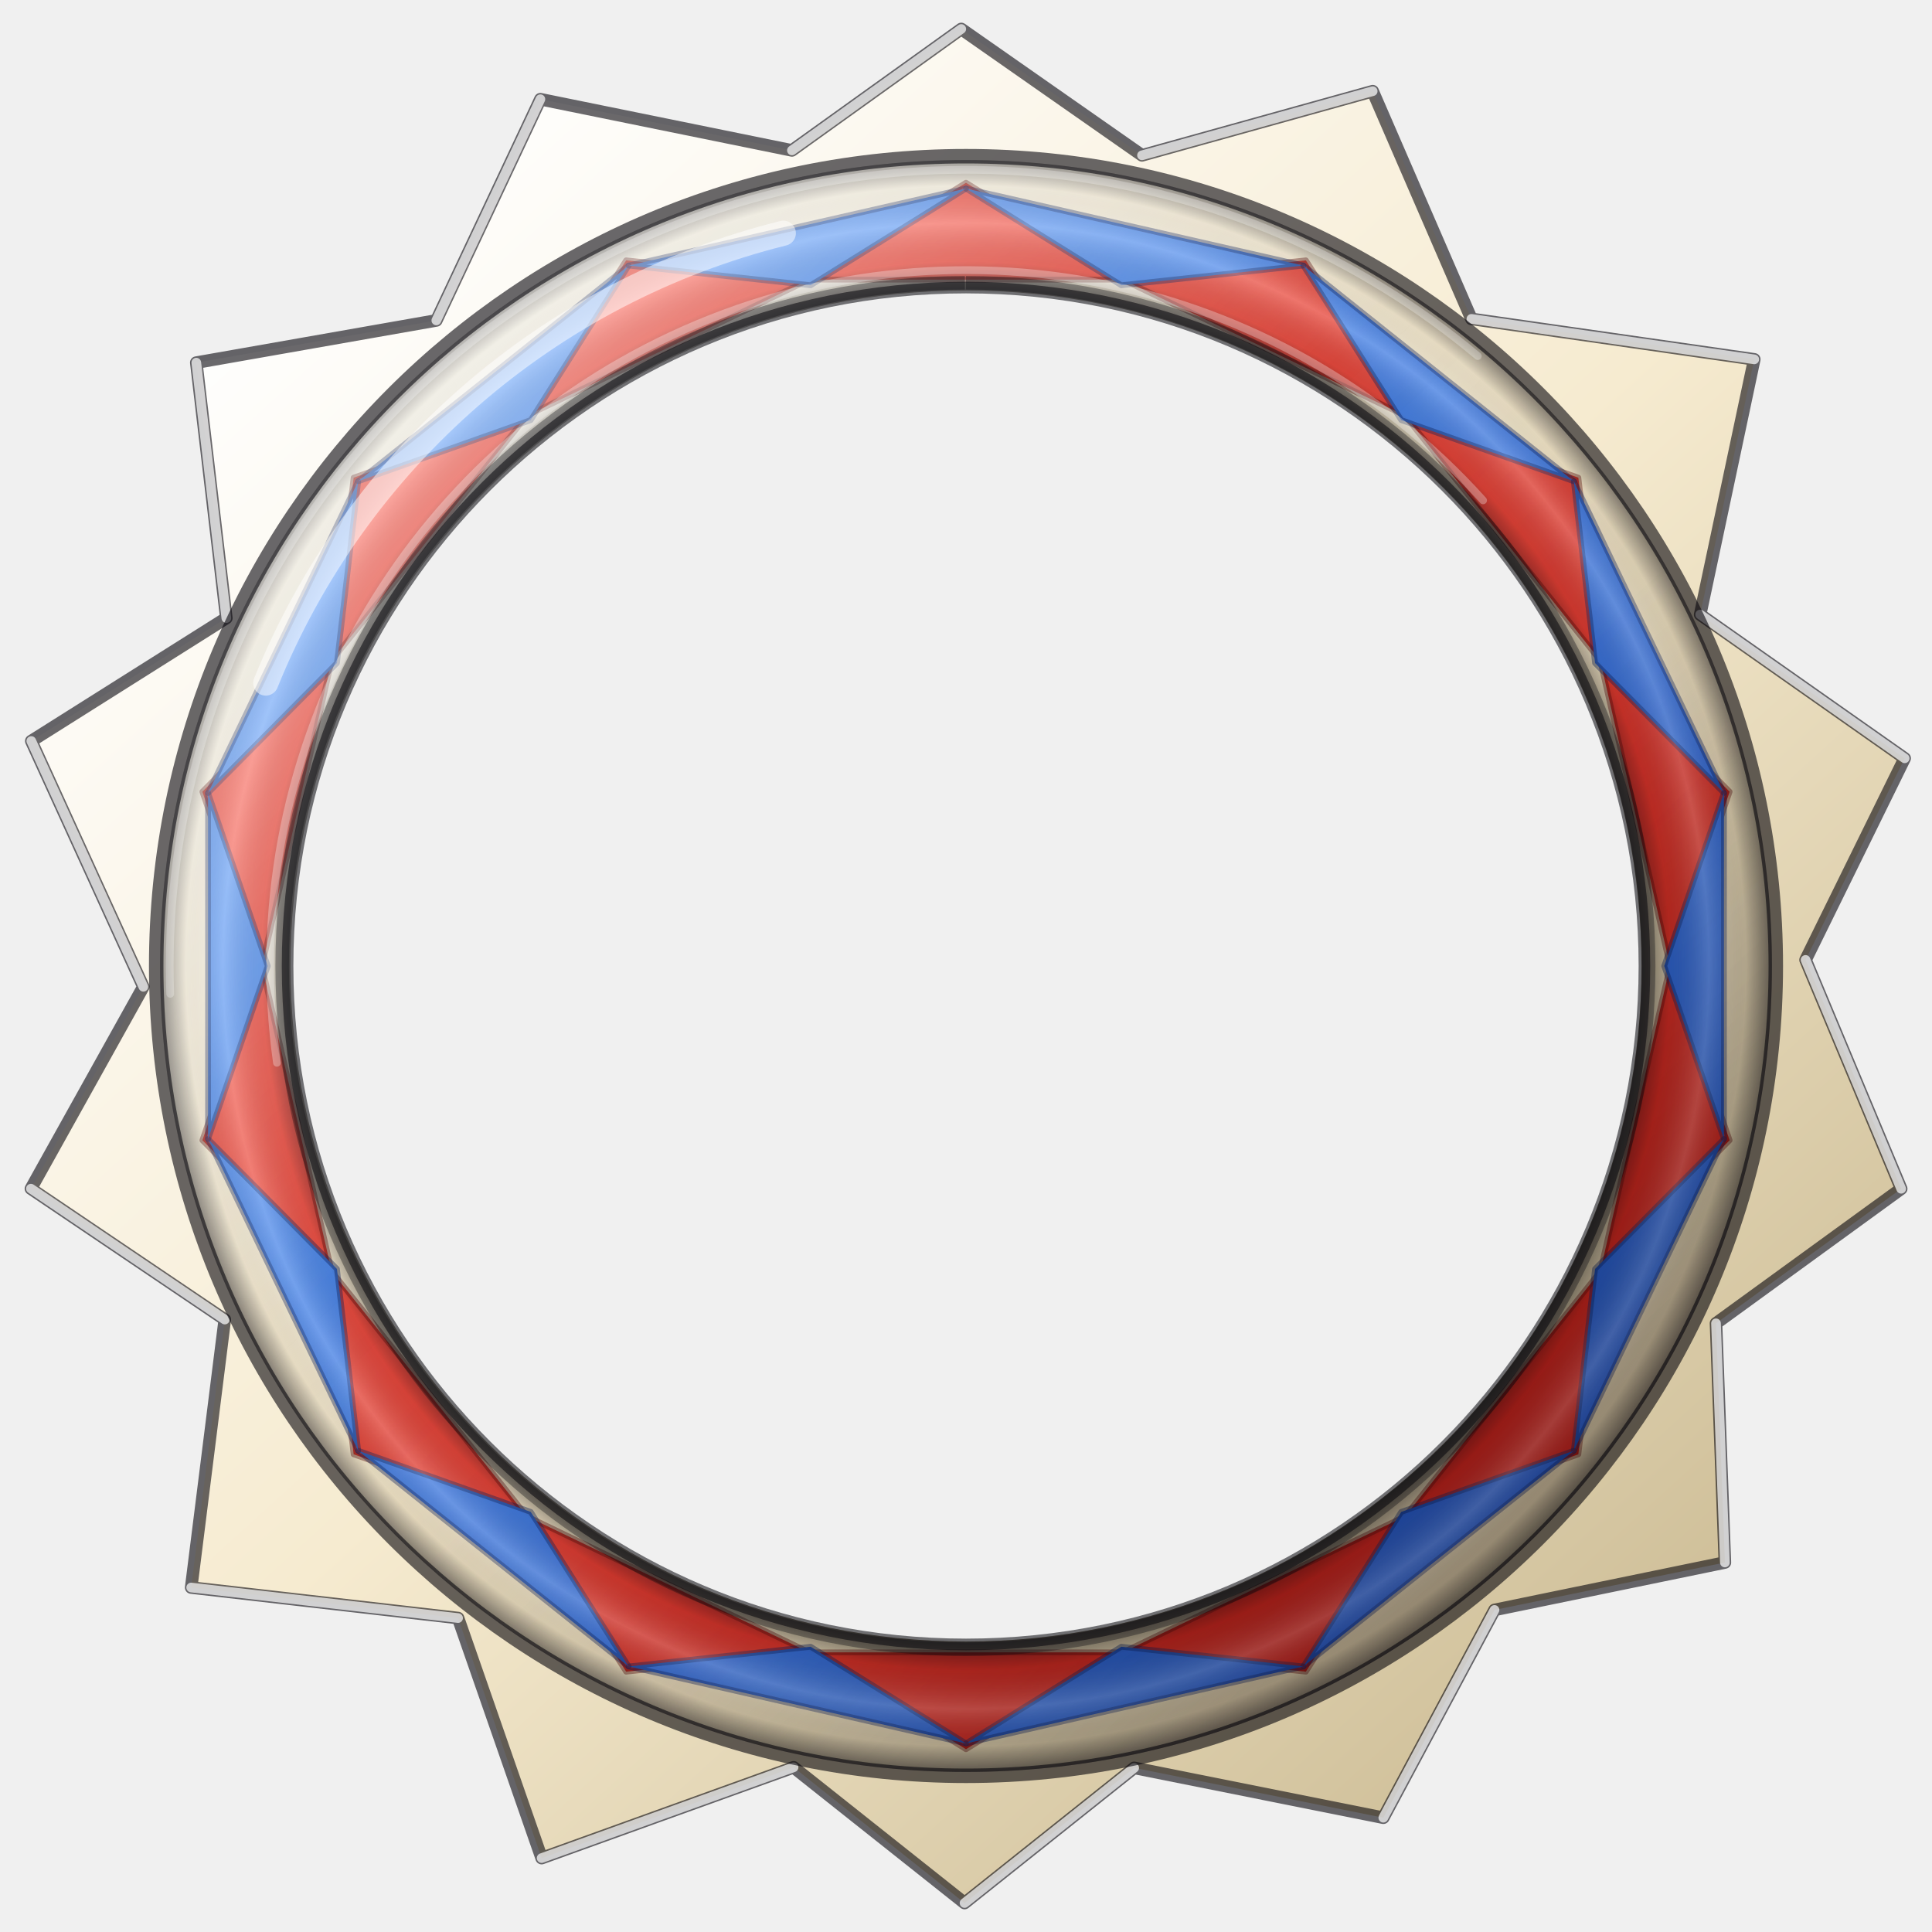
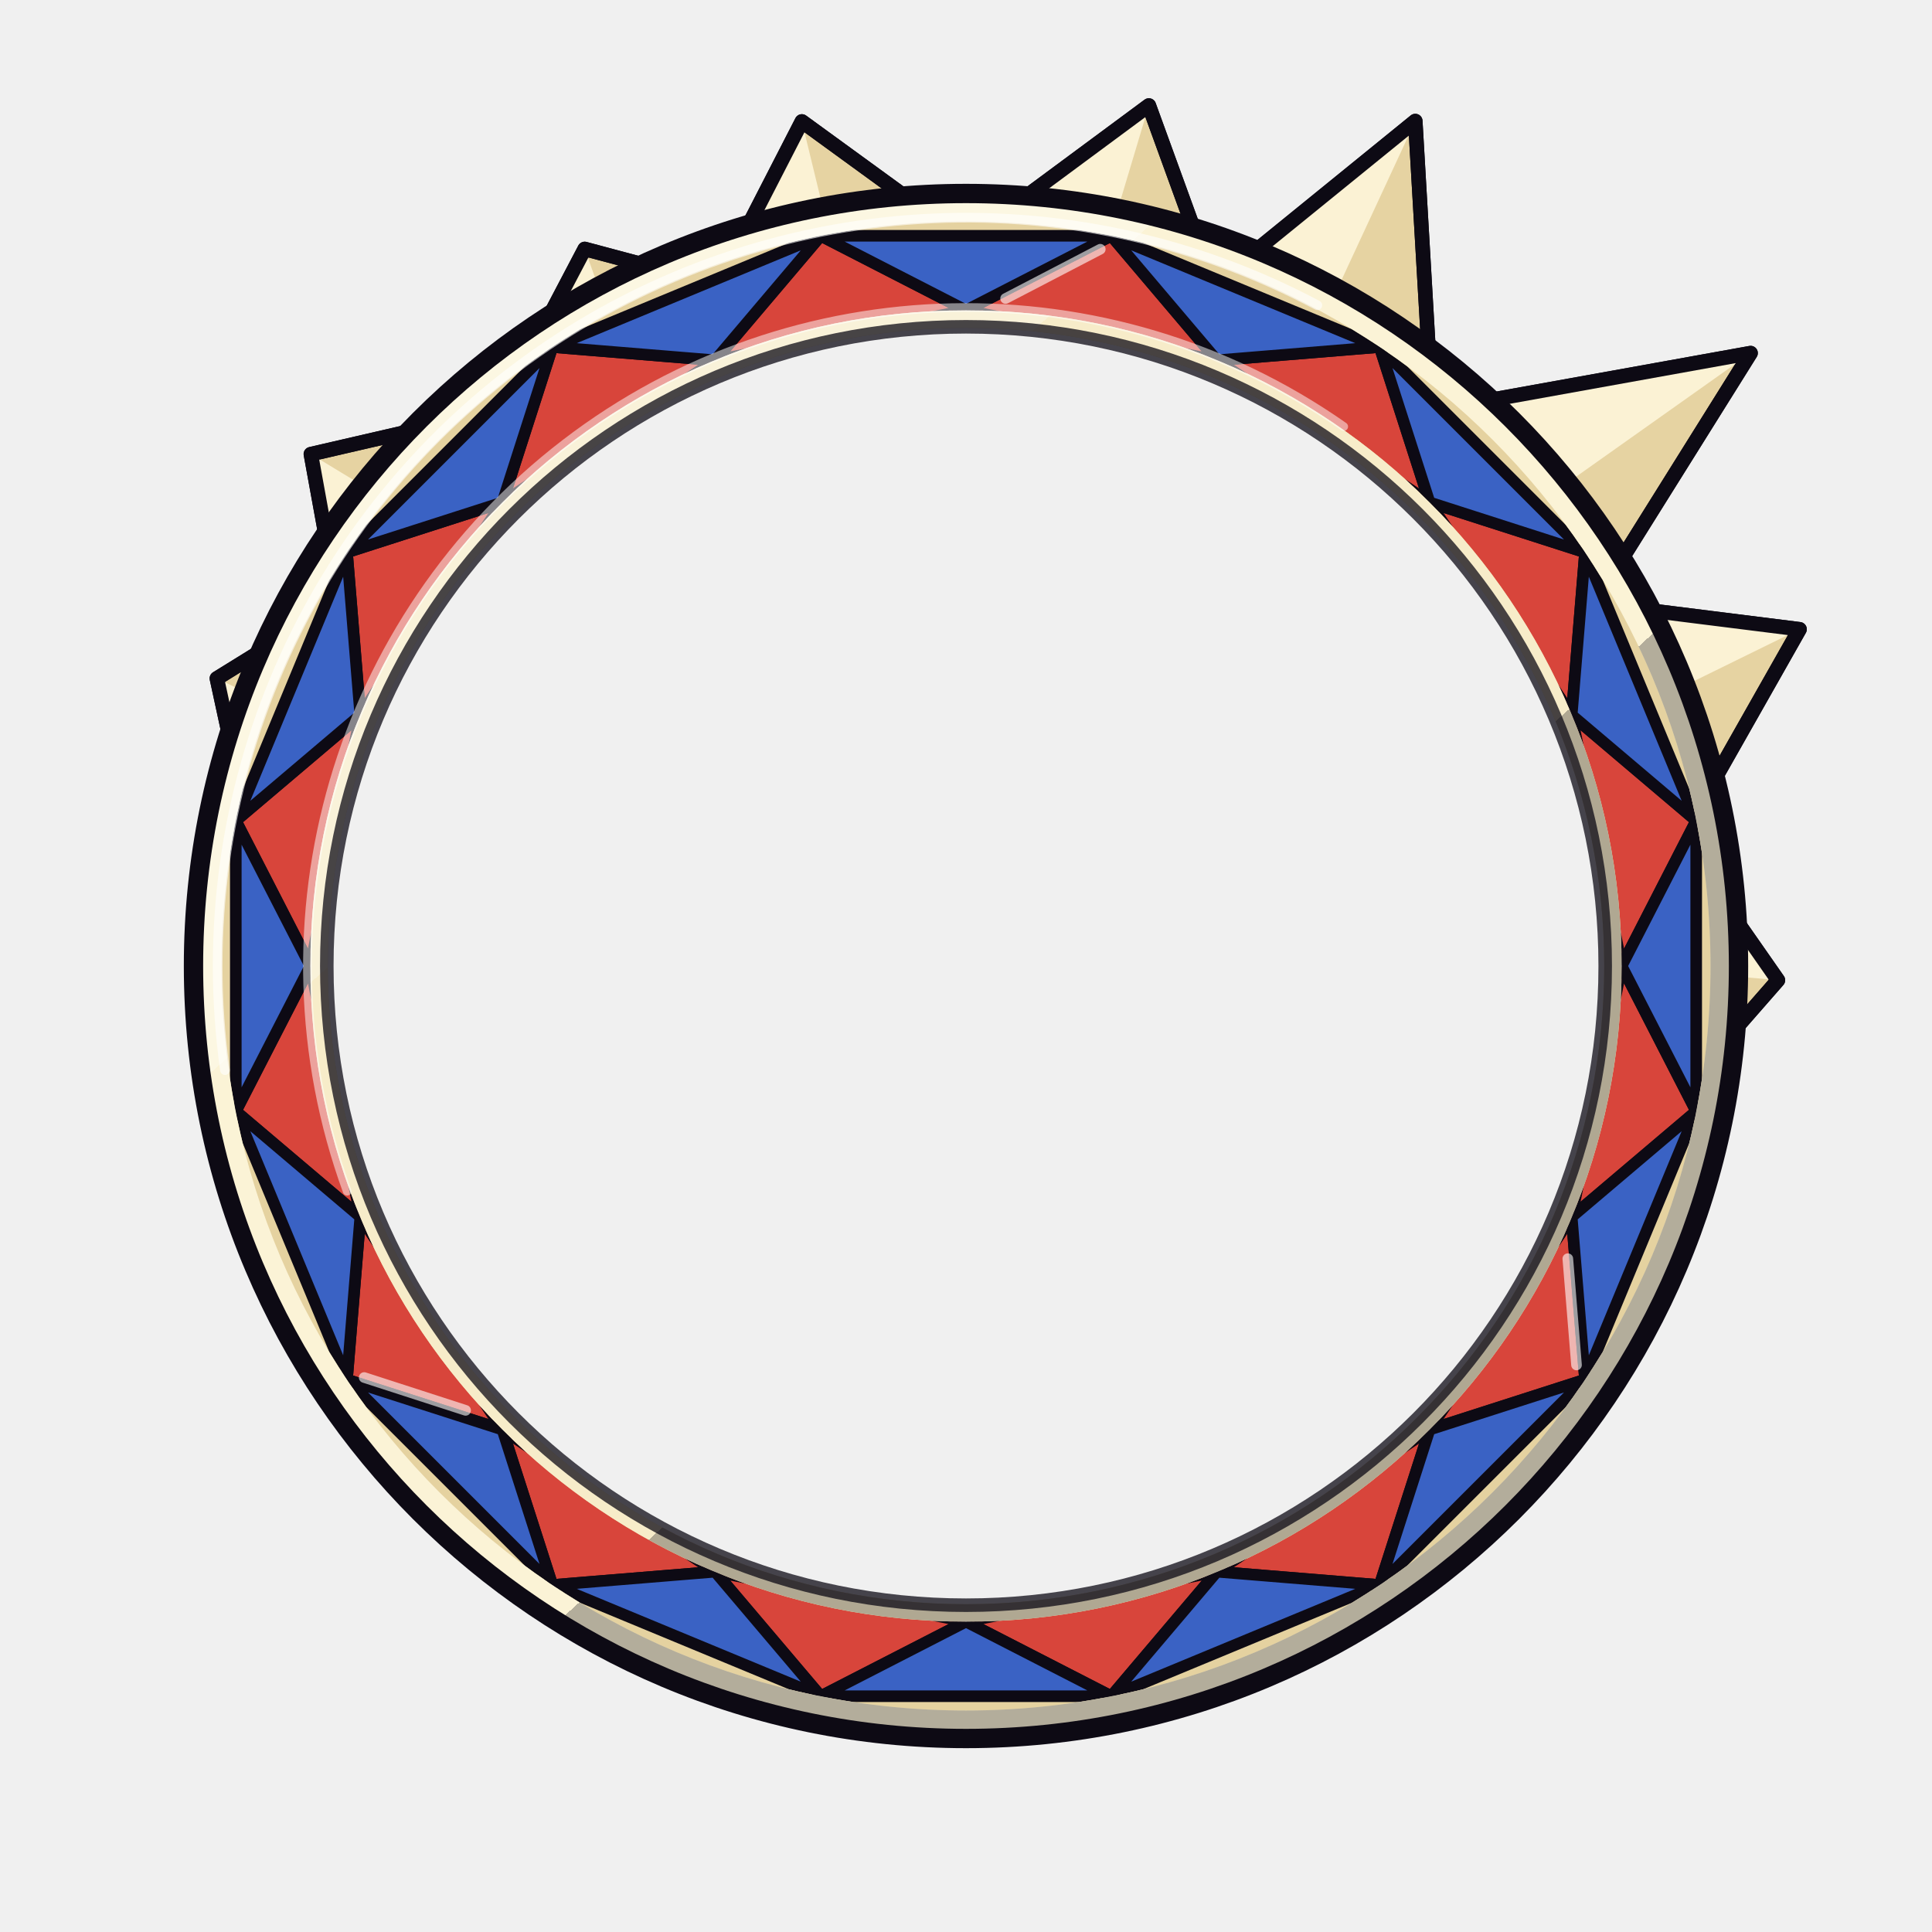
<svg xmlns="http://www.w3.org/2000/svg" viewBox="0 0 200 200" width="200" height="200">
  <defs>
-     <linearGradient id="tb" gradientUnits="userSpaceOnUse" x1="30" y1="22" x2="172" y2="178">
-       <stop offset="0" stop-color="#fffdf4" />
-       <stop offset="0.5" stop-color="#f3e6c8" />
-       <stop offset="1" stop-color="#c6b58f" />
+     <linearGradient id="ts" gradientUnits="userSpaceOnUse" x1="26" y1="18" x2="174" y2="182">
+       <stop offset="0" stop-color="#fff" stop-opacity="0.3" />
+       <stop offset="0.3" stop-color="#fff" stop-opacity="0.3" />
+       <stop offset="0.3" stop-color="#fff" stop-opacity="0" />
+       <stop offset="0.6" stop-color="#fff" stop-opacity="0" />
+       <stop offset="0.6" stop-color="#0d0a14" stop-opacity="0.3" />
+       <stop offset="1" stop-color="#0d0a14" stop-opacity="0.3" />
    </linearGradient>
-     <radialGradient id="ts" gradientUnits="userSpaceOnUse" cx="100" cy="100" r="83.429">
-       <stop offset="0.838" stop-color="#07060c" stop-opacity="0.5" />
-       <stop offset="0.874" stop-color="#07060c" stop-opacity="0.07" />
-       <stop offset="0.922" stop-color="#fff" stop-opacity="0.2" />
-       <stop offset="0.968" stop-color="#07060c" stop-opacity="0.07" />
-       <stop offset="1" stop-color="#07060c" stop-opacity="0.5" />
-     </radialGradient>
-     <linearGradient id="tl" gradientUnits="userSpaceOnUse" x1="30" y1="22" x2="172" y2="178">
-       <stop offset="0" stop-color="#fff" stop-opacity="0.45" />
-       <stop offset="0.4" stop-color="#fff" stop-opacity="0" />
-       <stop offset="0.62" stop-color="#07060c" stop-opacity="0.04" />
-       <stop offset="1" stop-color="#07060c" stop-opacity="0.34" />
-     </linearGradient>
-     <linearGradient id="tr" gradientUnits="userSpaceOnUse" x1="30" y1="30" x2="170" y2="170">
-       <stop offset="0" stop-color="#ff6a5c" />
-       <stop offset="1" stop-color="#c1180f" />
-     </linearGradient>
-     <linearGradient id="tbl" gradientUnits="userSpaceOnUse" x1="30" y1="30" x2="170" y2="170">
-       <stop offset="0" stop-color="#6aa8ff" />
-       <stop offset="1" stop-color="#1c4fbf" />
-     </linearGradient>
-     <linearGradient id="tc" gradientUnits="userSpaceOnUse" x1="30" y1="22" x2="172" y2="178">
-       <stop offset="0" stop-color="#ffffff" />
-       <stop offset="0.5" stop-color="#f6ebd0" />
-       <stop offset="1" stop-color="#cdbd96" />
-     </linearGradient>
+     <clipPath id="tc">
+       <path d="M22.93 100A77.07 77.07 0 1 1 177.07 100A77.07 77.07 0 1 1 22.93 100ZM32.13 100A67.87 67.87 0 1 0 167.87 100A67.87 67.87 0 1 0 32.13 100Z" clip-rule="evenodd" />
+     </clipPath>
  </defs>
-   <path d="M81.98 15.57L99.51 3L118.22 16.08L142.1 9.44L152.32 33.01L181.6 37.2L176 63.62L197.17 78.5L186.91 99.37L196.81 123.06L177.64 136.99L178.56 161.75L154.71 166.66L143.2 188.17L117.41 183.01L99.85 197L82.15 182.95L56.07 192.35L47.42 167.5L19.79 164.34L23.27 136.6L3.2 123.05L14.84 102.15L3.24 76.71L23.43 63.98L20.32 37.54L45.17 33.17L55.94 10.27ZM19.57 100A80.43 80.43 0 1 0 180.43 100A80.43 80.43 0 1 0 19.57 100Z" fill="url(#tc)" stroke="#07060c" stroke-opacity="0.6" stroke-width="1.3" stroke-linejoin="round" />
-   <path d="M99.51 3L81.98 15.57M142.1 9.44L118.22 16.08M181.6 37.2L152.32 33.01M197.17 78.5L176 63.62M196.81 123.06L186.91 99.37M178.56 161.75L177.64 136.99M143.2 188.17L154.71 166.66M99.85 197L117.41 183.01M56.07 192.35L82.15 182.95M19.79 164.34L47.42 167.5M3.2 123.05L23.27 136.6M3.24 76.71L14.84 102.15M20.32 37.54L23.43 63.98M55.94 10.27L45.17 33.17" fill="none" stroke="#fff" stroke-opacity=".7" stroke-width="1" stroke-linecap="round" />
-   <path d="M16.57 100A83.43 83.43 0 1 1 183.43 100A83.43 83.43 0 1 1 16.57 100ZM30.07 100A69.93 69.93 0 1 0 169.93 100A69.93 69.93 0 1 0 30.07 100Z" fill="url(#tb)" />
-   <path d="M83.78 28.95L116.22 28.95L100 18.92Z" fill="url(#tr)" stroke="#5a0a08" stroke-opacity=".4" stroke-width=".6" stroke-linejoin="round" />
-   <path d="M116.22 28.95L145.44 43.02L135.18 26.95Z" fill="url(#tr)" stroke="#5a0a08" stroke-opacity=".4" stroke-width=".6" stroke-linejoin="round" />
-   <path d="M145.44 43.02L165.66 68.38L163.39 49.45Z" fill="url(#tr)" stroke="#5a0a08" stroke-opacity=".4" stroke-width=".6" stroke-linejoin="round" />
-   <path d="M165.66 68.38L172.88 100L179.05 81.96Z" fill="url(#tr)" stroke="#5a0a08" stroke-opacity=".4" stroke-width=".6" stroke-linejoin="round" />
-   <path d="M172.88 100L165.66 131.62L179.05 118.04Z" fill="url(#tr)" stroke="#5a0a08" stroke-opacity=".4" stroke-width=".6" stroke-linejoin="round" />
-   <path d="M165.66 131.62L145.44 156.98L163.39 150.55Z" fill="url(#tr)" stroke="#5a0a08" stroke-opacity=".4" stroke-width=".6" stroke-linejoin="round" />
-   <path d="M145.44 156.98L116.22 171.05L135.18 173.05Z" fill="url(#tr)" stroke="#5a0a08" stroke-opacity=".4" stroke-width=".6" stroke-linejoin="round" />
-   <path d="M116.22 171.05L83.78 171.05L100 181.08Z" fill="url(#tr)" stroke="#5a0a08" stroke-opacity=".4" stroke-width=".6" stroke-linejoin="round" />
-   <path d="M83.78 171.05L54.56 156.98L64.82 173.05Z" fill="url(#tr)" stroke="#5a0a08" stroke-opacity=".4" stroke-width=".6" stroke-linejoin="round" />
-   <path d="M54.56 156.98L34.34 131.62L36.61 150.55Z" fill="url(#tr)" stroke="#5a0a08" stroke-opacity=".4" stroke-width=".6" stroke-linejoin="round" />
-   <path d="M34.34 131.62L27.12 100L20.95 118.04Z" fill="url(#tr)" stroke="#5a0a08" stroke-opacity=".4" stroke-width=".6" stroke-linejoin="round" />
-   <path d="M27.12 100L34.34 68.38L20.95 81.96Z" fill="url(#tr)" stroke="#5a0a08" stroke-opacity=".4" stroke-width=".6" stroke-linejoin="round" />
-   <path d="M34.34 68.38L54.56 43.02L36.61 49.45Z" fill="url(#tr)" stroke="#5a0a08" stroke-opacity=".4" stroke-width=".6" stroke-linejoin="round" />
-   <path d="M54.56 43.02L83.78 28.95L64.82 26.95Z" fill="url(#tr)" stroke="#5a0a08" stroke-opacity=".4" stroke-width=".6" stroke-linejoin="round" />
-   <path d="M100 19.52L134.92 27.49L116.08 29.53Z" fill="url(#tbl)" stroke="#0a1e5a" stroke-opacity=".4" stroke-width=".6" stroke-linejoin="round" />
-   <path d="M134.92 27.49L162.92 49.82L145.06 43.49Z" fill="url(#tbl)" stroke="#0a1e5a" stroke-opacity=".4" stroke-width=".6" stroke-linejoin="round" />
-   <path d="M162.92 49.82L178.46 82.09L165.12 68.64Z" fill="url(#tbl)" stroke="#0a1e5a" stroke-opacity=".4" stroke-width=".6" stroke-linejoin="round" />
-   <path d="M178.46 82.09L178.46 117.91L172.28 100Z" fill="url(#tbl)" stroke="#0a1e5a" stroke-opacity=".4" stroke-width=".6" stroke-linejoin="round" />
-   <path d="M178.46 117.91L162.92 150.18L165.12 131.36Z" fill="url(#tbl)" stroke="#0a1e5a" stroke-opacity=".4" stroke-width=".6" stroke-linejoin="round" />
-   <path d="M162.92 150.18L134.92 172.51L145.06 156.51Z" fill="url(#tbl)" stroke="#0a1e5a" stroke-opacity=".4" stroke-width=".6" stroke-linejoin="round" />
-   <path d="M134.92 172.51L100 180.48L116.08 170.47Z" fill="url(#tbl)" stroke="#0a1e5a" stroke-opacity=".4" stroke-width=".6" stroke-linejoin="round" />
-   <path d="M100 180.48L65.08 172.51L83.92 170.47Z" fill="url(#tbl)" stroke="#0a1e5a" stroke-opacity=".4" stroke-width=".6" stroke-linejoin="round" />
-   <path d="M65.08 172.51L37.08 150.18L54.94 156.51Z" fill="url(#tbl)" stroke="#0a1e5a" stroke-opacity=".4" stroke-width=".6" stroke-linejoin="round" />
-   <path d="M37.08 150.18L21.54 117.91L34.88 131.36Z" fill="url(#tbl)" stroke="#0a1e5a" stroke-opacity=".4" stroke-width=".6" stroke-linejoin="round" />
-   <path d="M21.54 117.91L21.54 82.09L27.72 100Z" fill="url(#tbl)" stroke="#0a1e5a" stroke-opacity=".4" stroke-width=".6" stroke-linejoin="round" />
-   <path d="M21.54 82.09L37.08 49.82L34.88 68.64Z" fill="url(#tbl)" stroke="#0a1e5a" stroke-opacity=".4" stroke-width=".6" stroke-linejoin="round" />
-   <path d="M37.08 49.82L65.08 27.49L54.94 43.49Z" fill="url(#tbl)" stroke="#0a1e5a" stroke-opacity=".4" stroke-width=".6" stroke-linejoin="round" />
-   <path d="M65.08 27.49L100 19.52L83.92 29.53Z" fill="url(#tbl)" stroke="#0a1e5a" stroke-opacity=".4" stroke-width=".6" stroke-linejoin="round" />
-   <path d="M16.57 100A83.43 83.43 0 1 1 183.43 100A83.43 83.43 0 1 1 16.57 100ZM30.07 100A69.93 69.93 0 1 0 169.93 100A69.93 69.93 0 1 0 30.07 100Z" fill="url(#ts)" />
-   <path d="M16.57 100A83.43 83.43 0 1 1 183.43 100A83.43 83.43 0 1 1 16.57 100ZM30.07 100A69.93 69.93 0 1 0 169.93 100A69.93 69.93 0 1 0 30.07 100Z" fill="url(#tl)" />
-   <path d="M100 29.27A70.73 70.73 0 1 1 99.88 29.27" fill="none" stroke="#07060c" stroke-opacity=".34" stroke-width="1.4" />
-   <path d="M28.67 110.02A72.03 72.03 0 0 1 153.53 51.8" fill="none" stroke="#fff" stroke-opacity=".3" stroke-width=".8" stroke-linecap="round" />
-   <path d="M17.62 102.88A82.43 82.43 0 0 1 152.98 36.86" fill="none" stroke="#fff" stroke-opacity=".28" stroke-width=".8" stroke-linecap="round" />
-   <path d="M27.51 70.71A78.18 78.18 0 0 1 81.09 24.14" fill="none" stroke="#fff" stroke-opacity="0.5" stroke-width="2.6" stroke-linecap="round" />
-   <circle cx="100" cy="100" r="83.83" fill="none" stroke="#07060c" stroke-opacity="0.6" stroke-width="1.5" />
-   <circle cx="100" cy="100" r="70.23" fill="none" stroke="#07060c" stroke-opacity="0.55" stroke-width="1.2" />
+   <path d="M26.07 86.96L22.45 70.23L34.99 62.47Z" fill="#e6d3a2" stroke="#0d0a14" stroke-opacity="1" stroke-width="1.5" stroke-linejoin="round" />
+   <path d="M26.07 86.96L22.45 70.23L29.69 73.71Z" fill="#fbf2d4" />
+   <path d="M26.07 86.96L22.45 70.23L34.99 62.47Z" fill="none" stroke="#0d0a14" stroke-width="1.5" stroke-linejoin="round" />
+   <path d="M34.99 62.47L32.18 47.01L51.75 42.49Z" fill="#e6d3a2" stroke="#0d0a14" stroke-opacity="1" stroke-width="1.5" stroke-linejoin="round" />
+   <path d="M34.99 62.47L32.18 47.01L41.66 52.76Z" fill="#fbf2d4" />
+   <path d="M34.99 62.47L32.18 47.01L51.75 42.49Z" fill="none" stroke="#0d0a14" stroke-width="1.5" stroke-linejoin="round" />
+   <path d="M51.75 42.49L60.53 25.77L74.33 29.46Z" fill="#e6d3a2" stroke="#0d0a14" stroke-opacity="1" stroke-width="1.5" stroke-linejoin="round" />
+   <path d="M51.75 42.49L60.53 25.77L63.61 34.34Z" fill="#fbf2d4" />
+   <path d="M51.75 42.49L60.53 25.77L74.33 29.46Z" fill="none" stroke="#0d0a14" stroke-width="1.5" stroke-linejoin="round" />
+   <path d="M74.33 29.46L83.01 12.57L100 24.93Z" fill="#e6d3a2" stroke="#0d0a14" stroke-opacity="1" stroke-width="1.5" stroke-linejoin="round" />
+   <path d="M74.33 29.46L83.01 12.57L86.32 26.19Z" fill="#fbf2d4" />
+   <path d="M74.33 29.46L83.01 12.57L100 24.93Z" fill="none" stroke="#0d0a14" stroke-width="1.5" stroke-linejoin="round" />
+   <path d="M100 24.93L118.93 10.92L125.67 29.46Z" fill="#e6d3a2" stroke="#0d0a14" stroke-opacity="1" stroke-width="1.5" stroke-linejoin="round" />
+   <path d="M100 24.93L118.93 10.92L114.32 26.31Z" fill="#fbf2d4" />
+   <path d="M100 24.93L118.93 10.92L125.67 29.46Z" fill="none" stroke="#0d0a14" stroke-width="1.5" stroke-linejoin="round" />
+   <path d="M125.67 29.46L146.51 12.53L148.25 42.49Z" fill="#e6d3a2" stroke="#0d0a14" stroke-opacity="1" stroke-width="1.5" stroke-linejoin="round" />
+   <path d="M125.67 29.46L146.51 12.53L136.39 34.34Z" fill="#fbf2d4" />
+   <path d="M125.67 29.46L146.51 12.53L148.25 42.49Z" fill="none" stroke="#0d0a14" stroke-width="1.5" stroke-linejoin="round" />
+   <path d="M148.25 42.49L181.22 36.55L165.01 62.47Z" fill="#e6d3a2" stroke="#0d0a14" stroke-opacity="1" stroke-width="1.5" stroke-linejoin="round" />
+   <path d="M148.25 42.49L181.22 36.55L158.34 52.76Z" fill="#fbf2d4" />
+   <path d="M148.25 42.49L181.22 36.55L165.01 62.47Z" fill="none" stroke="#0d0a14" stroke-width="1.5" stroke-linejoin="round" />
+   <path d="M165.01 62.47L186.29 65.14L173.93 86.96Z" fill="#e6d3a2" stroke="#0d0a14" stroke-opacity="1" stroke-width="1.5" stroke-linejoin="round" />
+   <path d="M165.01 62.47L186.29 65.14L170.08 73.1Z" fill="#fbf2d4" />
+   <path d="M165.01 62.47L186.29 65.14L173.93 86.96Z" fill="none" stroke="#0d0a14" stroke-width="1.5" stroke-linejoin="round" />
+   <path d="M173.93 86.96L184.05 101.47L173.93 113.04Z" fill="#e6d3a2" stroke="#0d0a14" stroke-opacity="1" stroke-width="1.5" stroke-linejoin="round" />
+   <path d="M173.93 86.96L184.05 101.47L175.06 100.66Z" fill="#fbf2d4" />
+   <path d="M173.93 86.96L184.05 101.47L173.93 113.04Z" fill="none" stroke="#0d0a14" stroke-width="1.5" stroke-linejoin="round" />
+   <path d="M20.93 100A79.07 79.07 0 1 1 179.07 100A79.07 79.07 0 1 1 20.93 100ZM33.93 100A66.07 66.07 0 1 0 166.07 100A66.07 66.07 0 1 0 33.93 100Z" fill="#e5d2a0" />
+   <g clip-path="url(#tc)">
+     <path d="M100 32.13L125.97 37.3L115.04 24.41Z" fill="#d8453b" stroke="#0d0a14" stroke-width="1.2" stroke-linejoin="round" />
+     <path d="M125.97 37.3L147.99 52.01L142.82 35.92Z" fill="#d8453b" stroke="#0d0a14" stroke-width="1.2" stroke-linejoin="round" />
+     <path d="M147.99 52.01L162.7 74.03L164.08 57.18Z" fill="#d8453b" stroke="#0d0a14" stroke-width="1.2" stroke-linejoin="round" />
+     <path d="M162.7 74.03L167.87 100L175.59 84.96Z" fill="#d8453b" stroke="#0d0a14" stroke-width="1.2" stroke-linejoin="round" />
+     <path d="M167.87 100L162.7 125.97L175.59 115.04Z" fill="#d8453b" stroke="#0d0a14" stroke-width="1.2" stroke-linejoin="round" />
+     <path d="M162.7 125.97L147.99 147.99L164.08 142.82Z" fill="#d8453b" stroke="#0d0a14" stroke-width="1.2" stroke-linejoin="round" />
+     <path d="M147.99 147.99L125.97 162.7L142.82 164.08Z" fill="#d8453b" stroke="#0d0a14" stroke-width="1.2" stroke-linejoin="round" />
+     <path d="M125.97 162.7L100 167.87L115.04 175.59Z" fill="#d8453b" stroke="#0d0a14" stroke-width="1.2" stroke-linejoin="round" />
+     <path d="M100 167.87L74.03 162.7L84.96 175.59Z" fill="#d8453b" stroke="#0d0a14" stroke-width="1.2" stroke-linejoin="round" />
+     <path d="M74.03 162.7L52.01 147.99L57.18 164.08Z" fill="#d8453b" stroke="#0d0a14" stroke-width="1.2" stroke-linejoin="round" />
+     <path d="M52.01 147.99L37.3 125.97L35.92 142.82Z" fill="#d8453b" stroke="#0d0a14" stroke-width="1.2" stroke-linejoin="round" />
+     <path d="M37.3 125.97L32.13 100L24.41 115.04Z" fill="#d8453b" stroke="#0d0a14" stroke-width="1.2" stroke-linejoin="round" />
+     <path d="M32.13 100L37.3 74.03L24.41 84.96Z" fill="#d8453b" stroke="#0d0a14" stroke-width="1.2" stroke-linejoin="round" />
+     <path d="M37.3 74.03L52.01 52.01L35.92 57.18Z" fill="#d8453b" stroke="#0d0a14" stroke-width="1.2" stroke-linejoin="round" />
+     <path d="M52.01 52.01L74.03 37.3L57.18 35.92Z" fill="#d8453b" stroke="#0d0a14" stroke-width="1.2" stroke-linejoin="round" />
+     <path d="M74.03 37.3L100 32.13L84.96 24.41Z" fill="#d8453b" stroke="#0d0a14" stroke-width="1.2" stroke-linejoin="round" />
+     <path d="M115.04 24.41L142.82 35.92L125.97 37.3Z" fill="#3a62c4" stroke="#0d0a14" stroke-width="1.2" stroke-linejoin="round" />
+     <path d="M142.82 35.92L164.08 57.18L147.99 52.01Z" fill="#3a62c4" stroke="#0d0a14" stroke-width="1.2" stroke-linejoin="round" />
+     <path d="M164.08 57.18L175.59 84.96L162.7 74.03Z" fill="#3a62c4" stroke="#0d0a14" stroke-width="1.2" stroke-linejoin="round" />
+     <path d="M175.59 84.96L175.59 115.04L167.87 100Z" fill="#3a62c4" stroke="#0d0a14" stroke-width="1.2" stroke-linejoin="round" />
+     <path d="M175.59 115.04L164.08 142.82L162.7 125.97Z" fill="#3a62c4" stroke="#0d0a14" stroke-width="1.2" stroke-linejoin="round" />
+     <path d="M164.08 142.82L142.82 164.08L147.99 147.99Z" fill="#3a62c4" stroke="#0d0a14" stroke-width="1.2" stroke-linejoin="round" />
+     <path d="M142.82 164.08L115.04 175.59L125.97 162.7Z" fill="#3a62c4" stroke="#0d0a14" stroke-width="1.2" stroke-linejoin="round" />
+     <path d="M115.04 175.59L84.96 175.59L100 167.87Z" fill="#3a62c4" stroke="#0d0a14" stroke-width="1.2" stroke-linejoin="round" />
+     <path d="M84.96 175.59L57.18 164.08L74.03 162.7Z" fill="#3a62c4" stroke="#0d0a14" stroke-width="1.2" stroke-linejoin="round" />
+     <path d="M57.18 164.08L35.92 142.82L52.01 147.99Z" fill="#3a62c4" stroke="#0d0a14" stroke-width="1.2" stroke-linejoin="round" />
+     <path d="M35.92 142.82L24.41 115.04L37.3 125.97Z" fill="#3a62c4" stroke="#0d0a14" stroke-width="1.2" stroke-linejoin="round" />
+     <path d="M24.41 115.04L24.41 84.96L32.13 100Z" fill="#3a62c4" stroke="#0d0a14" stroke-width="1.2" stroke-linejoin="round" />
+     <path d="M24.41 84.96L35.92 57.18L37.3 74.03Z" fill="#3a62c4" stroke="#0d0a14" stroke-width="1.2" stroke-linejoin="round" />
+     <path d="M35.92 57.18L57.18 35.92L52.01 52.01Z" fill="#3a62c4" stroke="#0d0a14" stroke-width="1.2" stroke-linejoin="round" />
+     <path d="M57.18 35.92L84.96 24.41L74.03 37.3Z" fill="#3a62c4" stroke="#0d0a14" stroke-width="1.2" stroke-linejoin="round" />
+     <path d="M84.96 24.41L115.04 24.41L100 32.13Z" fill="#3a62c4" stroke="#0d0a14" stroke-width="1.2" stroke-linejoin="round" />
+     <path d="M104.1 30.9L113.9 25.8" stroke="#fff" stroke-opacity=".6" stroke-width="1.1" stroke-linecap="round" />
+     <path d="M162.3 130.3L163.2 141.3" stroke="#fff" stroke-opacity=".6" stroke-width="1.1" stroke-linecap="round" />
+     <path d="M48.2 146L37.7 142.6" stroke="#fff" stroke-opacity=".6" stroke-width="1.1" stroke-linecap="round" />
+   </g>
+   <path d="M32.13 100A67.87 67.87 0 1 1 167.87 100A67.87 67.87 0 1 1 32.13 100ZM33.93 100A66.07 66.07 0 1 0 166.07 100A66.07 66.07 0 1 0 33.93 100Z" fill="#f7ecc9" />
+   <path d="M20.93 100A79.07 79.07 0 1 1 179.07 100A79.07 79.07 0 1 1 20.93 100ZM22.93 100A77.07 77.07 0 1 0 177.07 100A77.07 77.07 0 1 0 22.93 100Z" fill="#fbf3d6" />
+   <path d="M32.13 100A67.87 67.87 0 1 1 167.87 100A67.87 67.87 0 1 1 32.13 100ZM33.93 100A66.07 66.07 0 1 0 166.07 100A66.07 66.07 0 1 0 33.93 100Z" fill="url(#ts)" />
+   <path d="M20.93 100A79.07 79.07 0 1 1 179.07 100A79.07 79.07 0 1 1 20.93 100ZM22.93 100A77.07 77.07 0 1 0 177.07 100A77.07 77.07 0 1 0 22.93 100Z" fill="url(#ts)" />
+   <circle cx="100" cy="100" r="79.97" fill="none" stroke="#0d0a14" stroke-width="2" />
+   <circle cx="100" cy="100" r="66.17" fill="none" stroke="#0d0a14" stroke-opacity=".75" stroke-width="1.4" />
+   <path d="M35.94 123.31A68.17 68.17 0 0 1 139.1 44.16" fill="none" stroke="#fff" stroke-opacity=".5" stroke-width=".9" stroke-linecap="round" />
+   <path d="M23.29 110.78A77.47 77.47 0 0 1 136.37 31.6" fill="none" stroke="#fff" stroke-opacity=".6" stroke-width="1" stroke-linecap="round" />
</svg>
